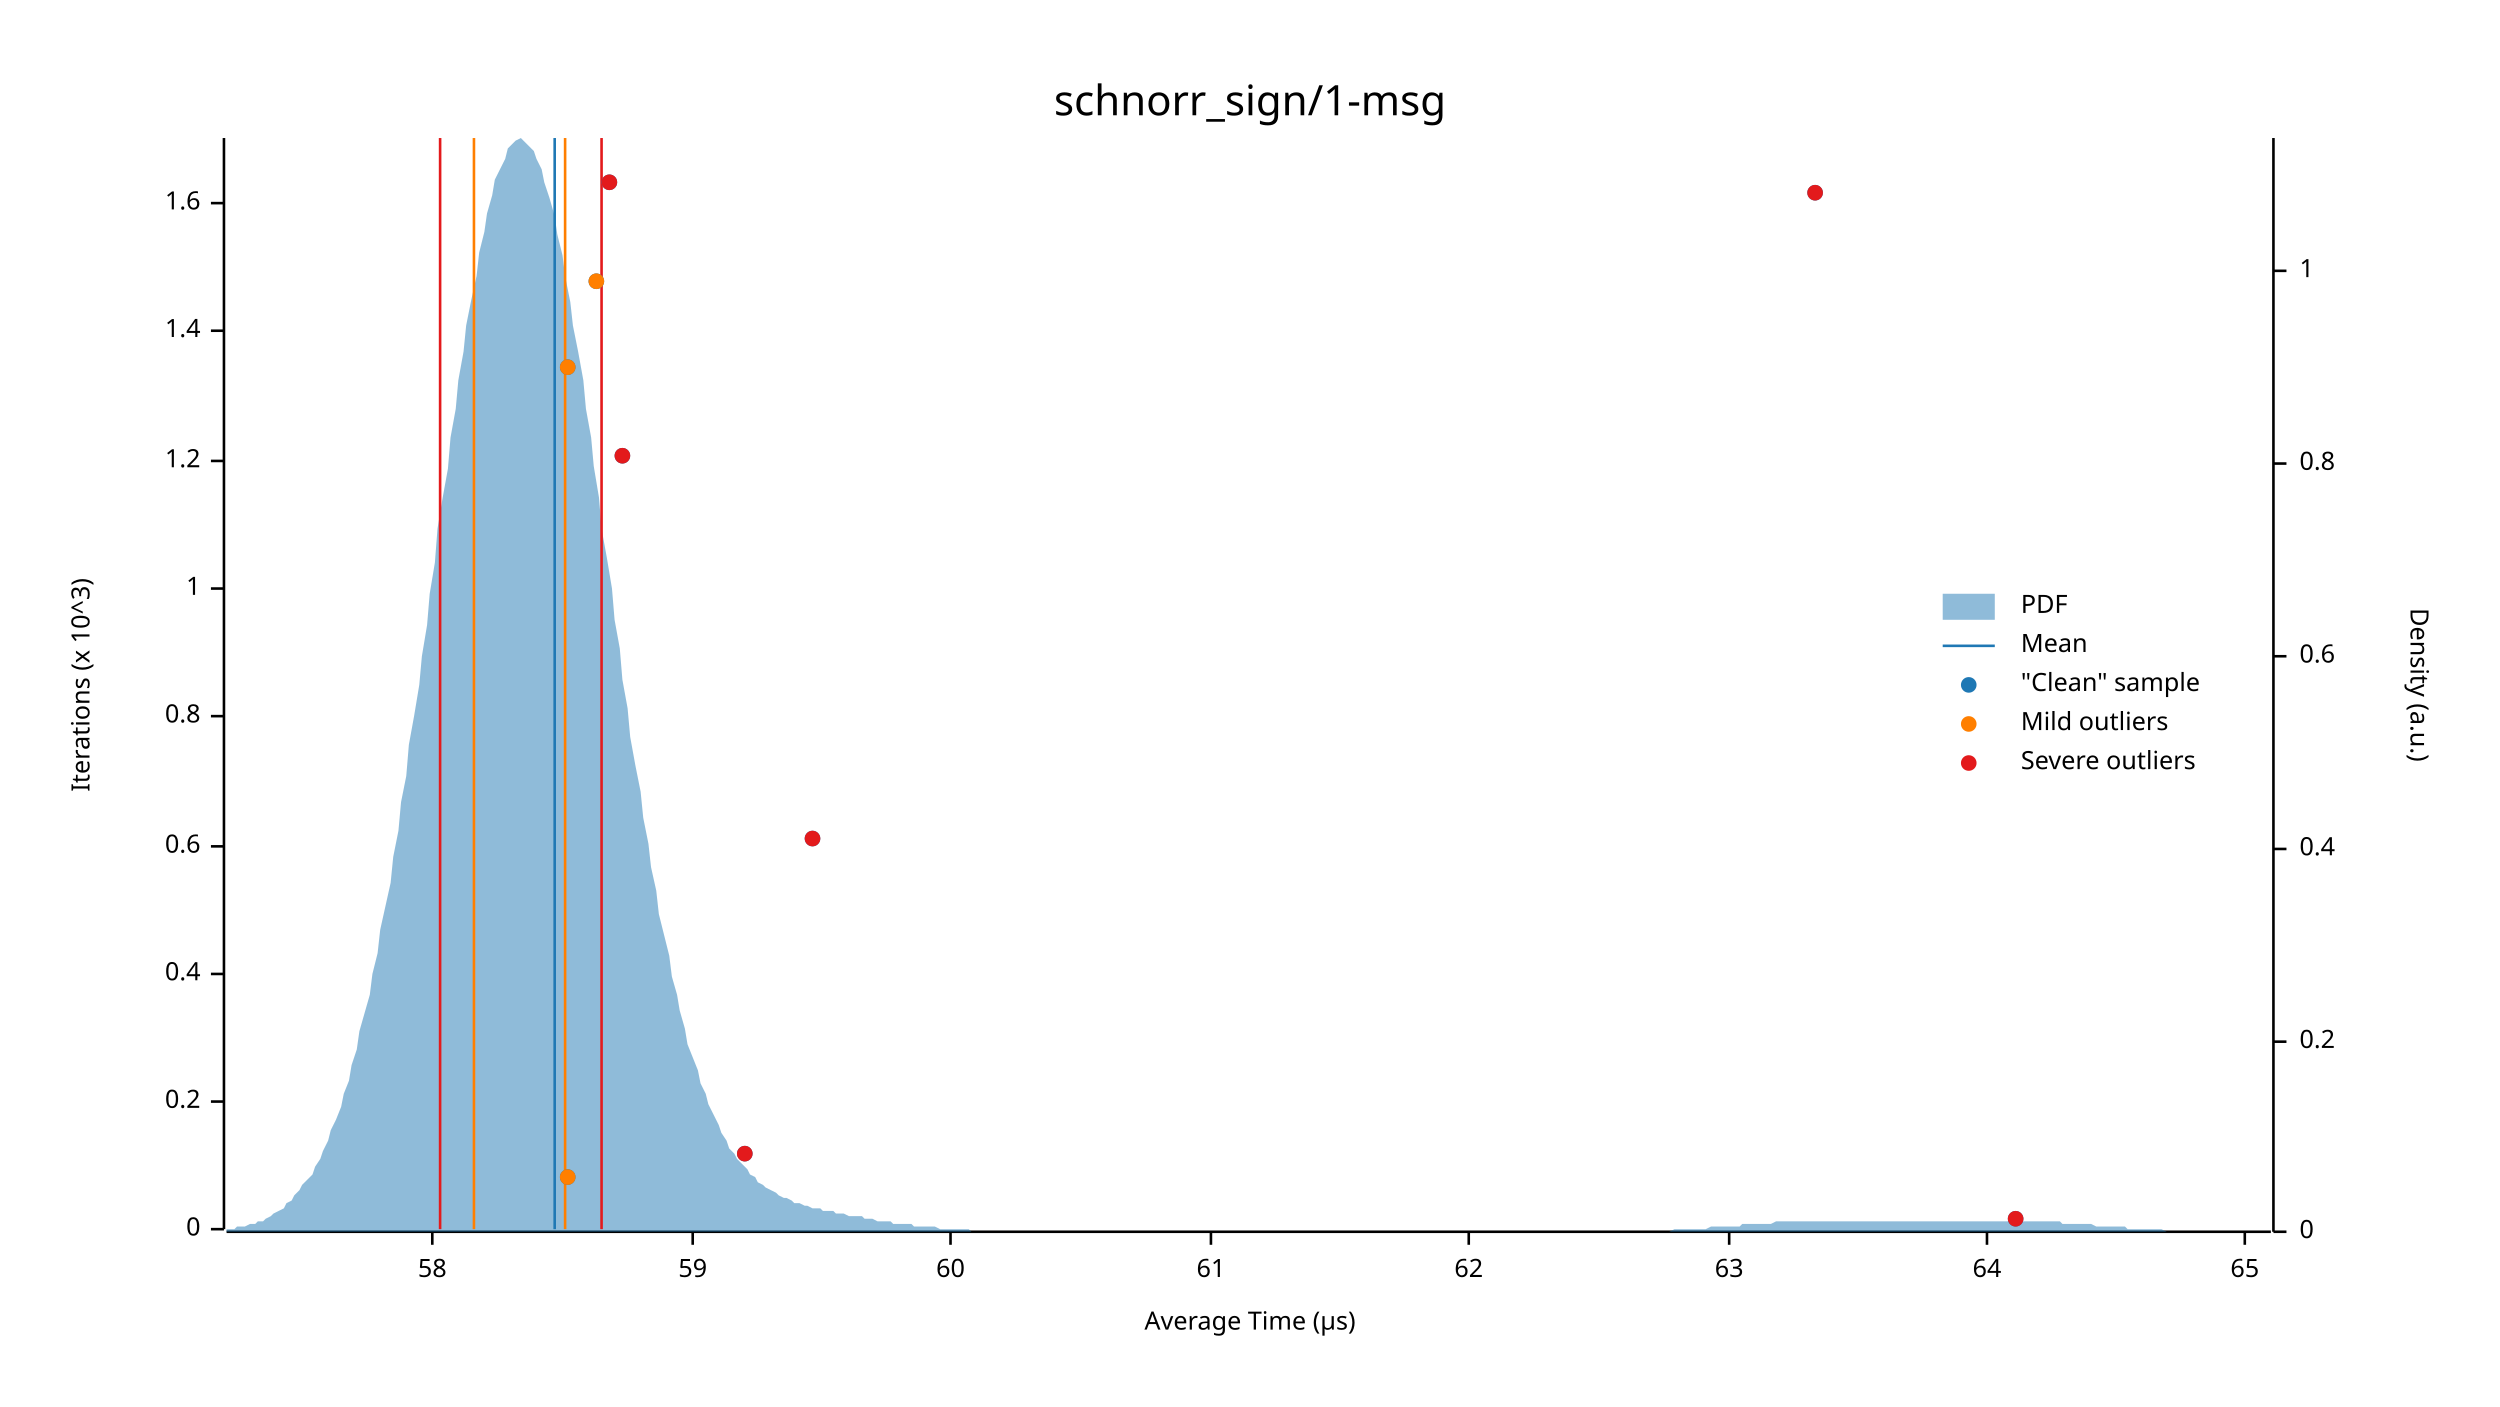
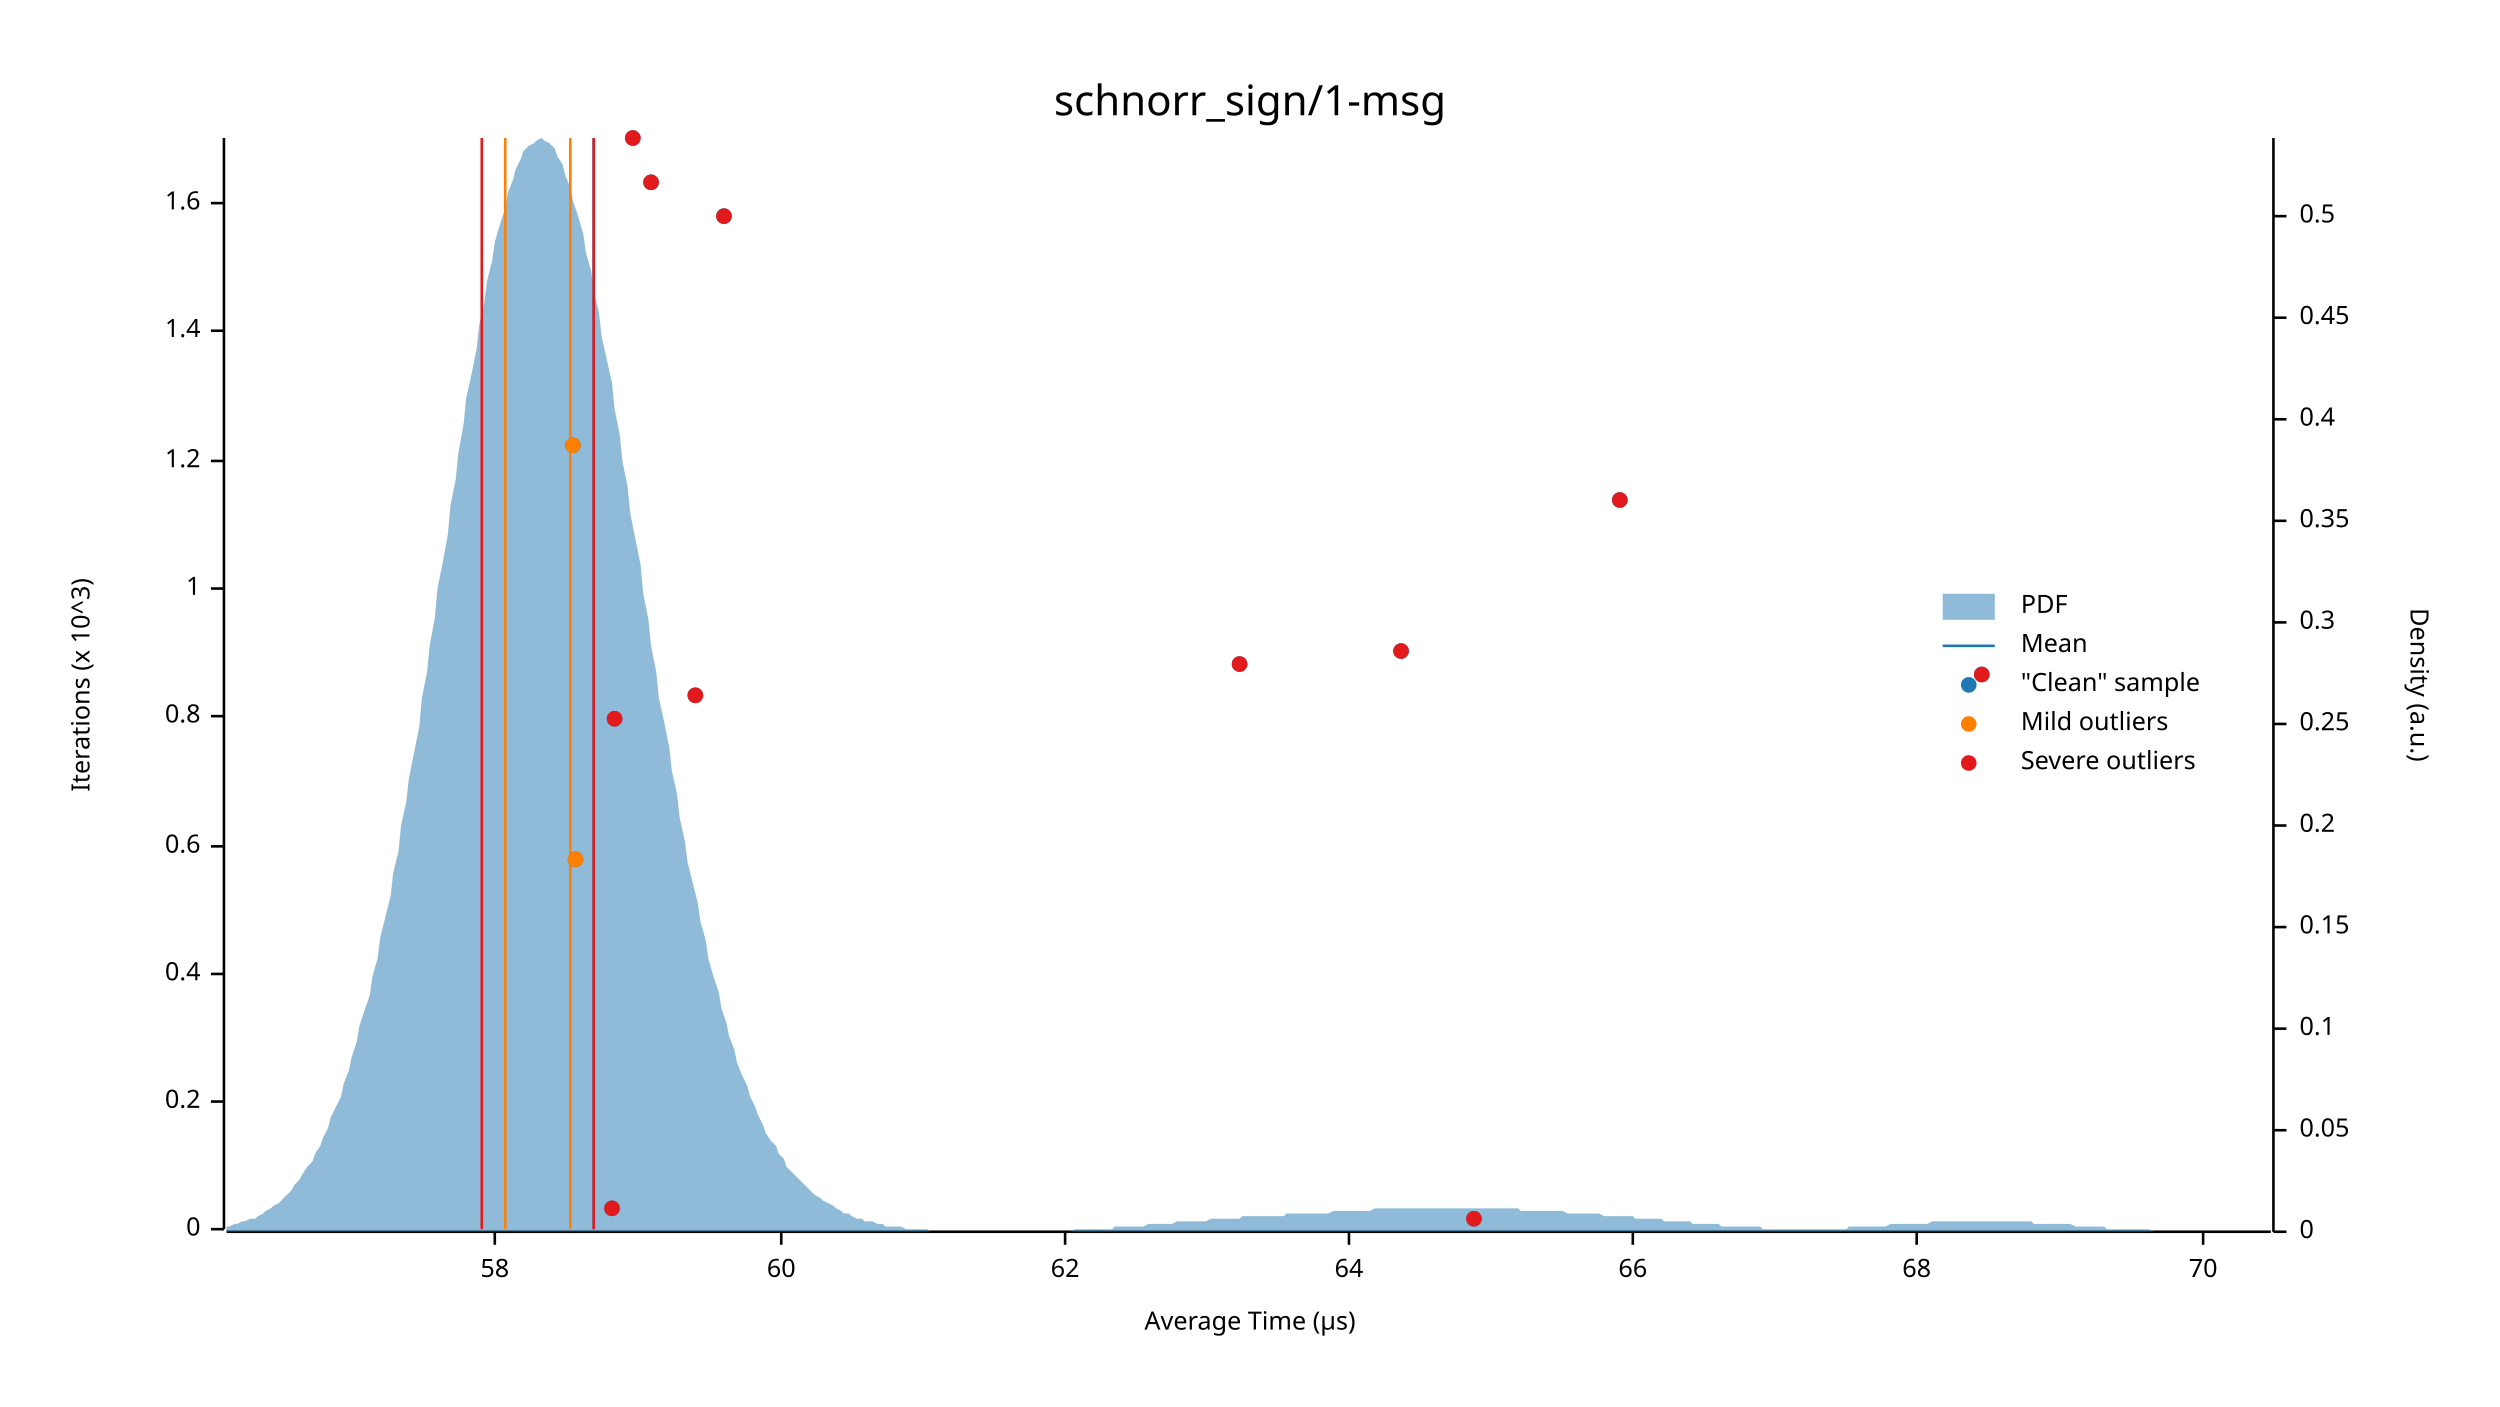
<svg xmlns="http://www.w3.org/2000/svg" width="960" height="540" viewBox="0 0 960 540">
  <text x="480" y="32" dy="0.76em" text-anchor="middle" font-family="sans-serif" font-size="16.129" opacity="1" fill="#000000">
schnorr_sign/1-msg
</text>
  <text x="27" y="263" dy="0.76em" text-anchor="middle" font-family="sans-serif" font-size="9.677" opacity="1" fill="#000000" transform="rotate(270, 27, 263)">
Iterations (x 10^3)
</text>
  <text x="480" y="513" dy="-0.5ex" text-anchor="middle" font-family="sans-serif" font-size="9.677" opacity="1" fill="#000000">
Average Time (µs)
</text>
  <polyline fill="none" opacity="1" stroke="#000000" stroke-width="1" points="86,53 86,472 " />
  <text x="77" y="472" dy="0.5ex" text-anchor="end" font-family="sans-serif" font-size="9.677" opacity="1" fill="#000000">
0
</text>
  <polyline fill="none" opacity="1" stroke="#000000" stroke-width="1" points="81,472 86,472 " />
  <text x="77" y="423" dy="0.5ex" text-anchor="end" font-family="sans-serif" font-size="9.677" opacity="1" fill="#000000">
0.2
</text>
  <polyline fill="none" opacity="1" stroke="#000000" stroke-width="1" points="81,423 86,423 " />
  <text x="77" y="374" dy="0.5ex" text-anchor="end" font-family="sans-serif" font-size="9.677" opacity="1" fill="#000000">
0.4
</text>
  <polyline fill="none" opacity="1" stroke="#000000" stroke-width="1" points="81,374 86,374 " />
  <text x="77" y="325" dy="0.5ex" text-anchor="end" font-family="sans-serif" font-size="9.677" opacity="1" fill="#000000">
0.6
</text>
  <polyline fill="none" opacity="1" stroke="#000000" stroke-width="1" points="81,325 86,325 " />
  <text x="77" y="275" dy="0.5ex" text-anchor="end" font-family="sans-serif" font-size="9.677" opacity="1" fill="#000000">
0.8
</text>
  <polyline fill="none" opacity="1" stroke="#000000" stroke-width="1" points="81,275 86,275 " />
  <text x="77" y="226" dy="0.5ex" text-anchor="end" font-family="sans-serif" font-size="9.677" opacity="1" fill="#000000">
1
</text>
  <polyline fill="none" opacity="1" stroke="#000000" stroke-width="1" points="81,226 86,226 " />
  <text x="77" y="177" dy="0.5ex" text-anchor="end" font-family="sans-serif" font-size="9.677" opacity="1" fill="#000000">
1.2
</text>
  <polyline fill="none" opacity="1" stroke="#000000" stroke-width="1" points="81,177 86,177 " />
  <text x="77" y="127" dy="0.5ex" text-anchor="end" font-family="sans-serif" font-size="9.677" opacity="1" fill="#000000">
1.4
</text>
  <polyline fill="none" opacity="1" stroke="#000000" stroke-width="1" points="81,127 86,127 " />
  <text x="77" y="78" dy="0.5ex" text-anchor="end" font-family="sans-serif" font-size="9.677" opacity="1" fill="#000000">
1.6
</text>
  <polyline fill="none" opacity="1" stroke="#000000" stroke-width="1" points="81,78 86,78 " />
  <polyline fill="none" opacity="1" stroke="#000000" stroke-width="1" points="87,473 872,473 " />
-   <text x="166" y="483" dy="0.76em" text-anchor="middle" font-family="sans-serif" font-size="9.677" opacity="1" fill="#000000">
+   <text x="190" y="483" dy="0.76em" text-anchor="middle" font-family="sans-serif" font-size="9.677" opacity="1" fill="#000000">
58
</text>
-   <polyline fill="none" opacity="1" stroke="#000000" stroke-width="1" points="166,473 166,478 " />
-   <text x="266" y="483" dy="0.76em" text-anchor="middle" font-family="sans-serif" font-size="9.677" opacity="1" fill="#000000">
- 59
- </text>
-   <polyline fill="none" opacity="1" stroke="#000000" stroke-width="1" points="266,473 266,478 " />
-   <text x="365" y="483" dy="0.76em" text-anchor="middle" font-family="sans-serif" font-size="9.677" opacity="1" fill="#000000">
+   <polyline fill="none" opacity="1" stroke="#000000" stroke-width="1" points="190,473 190,478 " />
+   <text x="300" y="483" dy="0.76em" text-anchor="middle" font-family="sans-serif" font-size="9.677" opacity="1" fill="#000000">
60
</text>
-   <polyline fill="none" opacity="1" stroke="#000000" stroke-width="1" points="365,473 365,478 " />
-   <text x="465" y="483" dy="0.76em" text-anchor="middle" font-family="sans-serif" font-size="9.677" opacity="1" fill="#000000">
- 61
- </text>
-   <polyline fill="none" opacity="1" stroke="#000000" stroke-width="1" points="465,473 465,478 " />
-   <text x="564" y="483" dy="0.76em" text-anchor="middle" font-family="sans-serif" font-size="9.677" opacity="1" fill="#000000">
+   <polyline fill="none" opacity="1" stroke="#000000" stroke-width="1" points="300,473 300,478 " />
+   <text x="409" y="483" dy="0.76em" text-anchor="middle" font-family="sans-serif" font-size="9.677" opacity="1" fill="#000000">
62
</text>
-   <polyline fill="none" opacity="1" stroke="#000000" stroke-width="1" points="564,473 564,478 " />
-   <text x="664" y="483" dy="0.76em" text-anchor="middle" font-family="sans-serif" font-size="9.677" opacity="1" fill="#000000">
- 63
- </text>
-   <polyline fill="none" opacity="1" stroke="#000000" stroke-width="1" points="664,473 664,478 " />
-   <text x="763" y="483" dy="0.76em" text-anchor="middle" font-family="sans-serif" font-size="9.677" opacity="1" fill="#000000">
+   <polyline fill="none" opacity="1" stroke="#000000" stroke-width="1" points="409,473 409,478 " />
+   <text x="518" y="483" dy="0.76em" text-anchor="middle" font-family="sans-serif" font-size="9.677" opacity="1" fill="#000000">
64
</text>
-   <polyline fill="none" opacity="1" stroke="#000000" stroke-width="1" points="763,473 763,478 " />
-   <text x="862" y="483" dy="0.76em" text-anchor="middle" font-family="sans-serif" font-size="9.677" opacity="1" fill="#000000">
- 65
+   <polyline fill="none" opacity="1" stroke="#000000" stroke-width="1" points="518,473 518,478 " />
+   <text x="627" y="483" dy="0.76em" text-anchor="middle" font-family="sans-serif" font-size="9.677" opacity="1" fill="#000000">
+ 66
</text>
-   <polyline fill="none" opacity="1" stroke="#000000" stroke-width="1" points="862,473 862,478 " />
+   <polyline fill="none" opacity="1" stroke="#000000" stroke-width="1" points="627,473 627,478 " />
+   <text x="736" y="483" dy="0.76em" text-anchor="middle" font-family="sans-serif" font-size="9.677" opacity="1" fill="#000000">
+ 68
+ </text>
+   <polyline fill="none" opacity="1" stroke="#000000" stroke-width="1" points="736,473 736,478 " />
+   <text x="846" y="483" dy="0.76em" text-anchor="middle" font-family="sans-serif" font-size="9.677" opacity="1" fill="#000000">
+ 70
+ </text>
+   <polyline fill="none" opacity="1" stroke="#000000" stroke-width="1" points="846,473 846,478 " />
  <text x="933" y="263" dy="0.76em" text-anchor="middle" font-family="sans-serif" font-size="9.677" opacity="1" fill="#000000" transform="rotate(90, 933, 263)">
Density (a.u.)
</text>
  <polyline fill="none" opacity="1" stroke="#000000" stroke-width="1" points="873,53 873,473 " />
  <text x="883" y="473" dy="0.5ex" text-anchor="start" font-family="sans-serif" font-size="9.677" opacity="1" fill="#000000">
0
</text>
  <polyline fill="none" opacity="1" stroke="#000000" stroke-width="1" points="873,473 878,473 " />
-   <text x="883" y="400" dy="0.5ex" text-anchor="start" font-family="sans-serif" font-size="9.677" opacity="1" fill="#000000">
+   <text x="883" y="434" dy="0.5ex" text-anchor="start" font-family="sans-serif" font-size="9.677" opacity="1" fill="#000000">
+ 0.05
+ </text>
+   <polyline fill="none" opacity="1" stroke="#000000" stroke-width="1" points="873,434 878,434 " />
+   <text x="883" y="395" dy="0.5ex" text-anchor="start" font-family="sans-serif" font-size="9.677" opacity="1" fill="#000000">
+ 0.1
+ </text>
+   <polyline fill="none" opacity="1" stroke="#000000" stroke-width="1" points="873,395 878,395 " />
+   <text x="883" y="356" dy="0.5ex" text-anchor="start" font-family="sans-serif" font-size="9.677" opacity="1" fill="#000000">
+ 0.15
+ </text>
+   <polyline fill="none" opacity="1" stroke="#000000" stroke-width="1" points="873,356 878,356 " />
+   <text x="883" y="317" dy="0.5ex" text-anchor="start" font-family="sans-serif" font-size="9.677" opacity="1" fill="#000000">
0.2
</text>
-   <polyline fill="none" opacity="1" stroke="#000000" stroke-width="1" points="873,400 878,400 " />
-   <text x="883" y="326" dy="0.5ex" text-anchor="start" font-family="sans-serif" font-size="9.677" opacity="1" fill="#000000">
+   <polyline fill="none" opacity="1" stroke="#000000" stroke-width="1" points="873,317 878,317 " />
+   <text x="883" y="278" dy="0.5ex" text-anchor="start" font-family="sans-serif" font-size="9.677" opacity="1" fill="#000000">
+ 0.25
+ </text>
+   <polyline fill="none" opacity="1" stroke="#000000" stroke-width="1" points="873,278 878,278 " />
+   <text x="883" y="239" dy="0.5ex" text-anchor="start" font-family="sans-serif" font-size="9.677" opacity="1" fill="#000000">
+ 0.3
+ </text>
+   <polyline fill="none" opacity="1" stroke="#000000" stroke-width="1" points="873,239 878,239 " />
+   <text x="883" y="200" dy="0.5ex" text-anchor="start" font-family="sans-serif" font-size="9.677" opacity="1" fill="#000000">
+ 0.35
+ </text>
+   <polyline fill="none" opacity="1" stroke="#000000" stroke-width="1" points="873,200 878,200 " />
+   <text x="883" y="161" dy="0.5ex" text-anchor="start" font-family="sans-serif" font-size="9.677" opacity="1" fill="#000000">
0.4
</text>
-   <polyline fill="none" opacity="1" stroke="#000000" stroke-width="1" points="873,326 878,326 " />
-   <text x="883" y="252" dy="0.5ex" text-anchor="start" font-family="sans-serif" font-size="9.677" opacity="1" fill="#000000">
- 0.6
+   <polyline fill="none" opacity="1" stroke="#000000" stroke-width="1" points="873,161 878,161 " />
+   <text x="883" y="122" dy="0.5ex" text-anchor="start" font-family="sans-serif" font-size="9.677" opacity="1" fill="#000000">
+ 0.45
</text>
-   <polyline fill="none" opacity="1" stroke="#000000" stroke-width="1" points="873,252 878,252 " />
-   <text x="883" y="178" dy="0.5ex" text-anchor="start" font-family="sans-serif" font-size="9.677" opacity="1" fill="#000000">
- 0.8
+   <polyline fill="none" opacity="1" stroke="#000000" stroke-width="1" points="873,122 878,122 " />
+   <text x="883" y="83" dy="0.5ex" text-anchor="start" font-family="sans-serif" font-size="9.677" opacity="1" fill="#000000">
+ 0.5
</text>
-   <polyline fill="none" opacity="1" stroke="#000000" stroke-width="1" points="873,178 878,178 " />
-   <text x="883" y="104" dy="0.5ex" text-anchor="start" font-family="sans-serif" font-size="9.677" opacity="1" fill="#000000">
- 1
- </text>
-   <polyline fill="none" opacity="1" stroke="#000000" stroke-width="1" points="873,104 878,104 " />
-   <polygon opacity="0.5" fill="#1F78B4" points="87,472 88,472 90,472 91,471 93,471 94,471 96,470 98,470 99,469 101,469 102,468 104,467 105,466 107,465 109,464 110,462 112,461 113,459 115,457 116,455 118,453 120,451 121,448 123,445 124,442 126,438 127,434 129,430 131,425 132,420 134,415 135,409 137,403 138,396 140,389 142,382 143,374 145,366 146,357 148,348 150,339 151,329 153,319 154,308 156,298 157,286 159,275 161,263 162,252 164,240 165,228 167,216 168,203 170,191 172,180 173,168 175,157 176,146 178,135 179,125 181,115 183,106 184,97 186,89 187,82 189,75 190,69 192,65 194,61 195,57 197,55 198,54 200,53 201,54 203,56 205,58 206,61 208,65 209,70 211,76 213,83 214,90 216,98 217,106 219,116 220,125 222,135 224,146 225,157 227,168 228,179 230,191 231,203 233,214 235,226 236,238 238,249 239,261 241,272 242,283 244,294 246,304 247,314 249,324 250,333 252,342 253,351 255,359 257,367 258,375 260,382 261,388 263,395 264,401 266,406 268,411 269,416 271,420 272,424 274,428 276,432 277,435 279,438 280,441 282,443 283,445 285,447 287,449 288,451 290,452 291,454 293,455 294,456 296,457 298,458 299,459 301,460 302,460 304,461 305,462 307,462 309,463 310,463 312,464 313,464 315,464 316,465 318,465 320,465 321,466 323,466 324,466 326,467 327,467 329,467 331,467 332,468 334,468 335,468 337,469 339,469 340,469 342,469 343,470 345,470 346,470 348,470 350,470 351,471 353,471 354,471 356,471 357,471 359,471 361,472 362,472 364,472 365,472 367,472 368,472 370,472 372,472 373,473 375,473 376,473 378,473 379,473 381,473 383,473 384,473 386,473 387,473 389,473 391,473 392,473 394,473 395,473 397,473 398,473 400,473 402,473 403,473 405,473 406,473 408,473 409,473 411,473 413,473 414,473 416,473 417,473 419,473 420,473 422,473 424,473 425,473 427,473 428,473 430,473 431,473 433,473 435,473 436,473 438,473 439,473 441,473 442,473 444,473 446,473 447,473 449,473 450,473 452,473 454,473 455,473 457,473 458,473 460,473 461,473 463,473 465,473 466,473 468,473 469,473 471,473 472,473 474,473 476,473 477,473 479,473 480,473 482,473 483,473 485,473 487,473 488,473 490,473 491,473 493,473 494,473 496,473 498,473 499,473 501,473 502,473 504,473 505,473 507,473 509,473 510,473 512,473 513,473 515,473 517,473 518,473 520,473 521,473 523,473 524,473 526,473 528,473 529,473 531,473 532,473 534,473 535,473 537,473 539,473 540,473 542,473 543,473 545,473 546,473 548,473 550,473 551,473 553,473 554,473 556,473 557,473 559,473 561,473 562,473 564,473 565,473 567,473 568,473 570,473 572,473 573,473 575,473 576,473 578,473 580,473 581,473 583,473 584,473 586,473 587,473 589,473 591,473 592,473 594,473 595,473 597,473 598,473 600,473 602,473 603,473 605,473 606,473 608,473 609,473 611,473 613,473 614,473 616,473 617,473 619,473 620,473 622,473 624,473 625,473 627,473 628,473 630,473 632,473 633,473 635,473 636,473 638,473 639,473 641,473 643,472 644,472 646,472 647,472 649,472 650,472 652,472 654,472 655,472 657,471 658,471 660,471 661,471 663,471 665,471 666,471 668,471 669,470 671,470 672,470 674,470 676,470 677,470 679,470 680,470 682,469 683,469 685,469 687,469 688,469 690,469 691,469 693,469 695,469 696,469 698,469 699,469 701,469 702,469 704,469 706,469 707,469 709,469 710,469 712,469 713,469 715,469 717,469 718,469 720,469 721,469 723,469 724,469 726,469 728,469 729,469 731,469 732,469 734,469 735,469 737,469 739,469 740,469 742,469 743,469 745,469 746,469 748,469 750,469 751,469 753,469 754,469 756,469 758,469 759,469 761,469 762,469 764,469 765,469 767,469 769,469 770,469 772,469 773,469 775,469 776,469 778,469 780,469 781,469 783,469 784,469 786,469 787,469 789,469 791,469 792,470 794,470 795,470 797,470 798,470 800,470 802,470 803,470 805,471 806,471 808,471 809,471 811,471 813,471 814,471 816,471 817,472 819,472 821,472 822,472 824,472 825,472 827,472 828,472 830,472 832,473 833,473 835,473 836,473 838,473 839,473 841,473 843,473 844,473 846,473 847,473 849,473 850,473 852,473 854,473 855,473 857,473 858,473 860,473 861,473 863,473 865,473 866,473 868,473 869,473 871,473 873,473 873,473 87,473 " />
-   <polyline fill="none" opacity="1" stroke="#1F78B4" stroke-width="1" points="213,472 213,53 " />
-   <polyline fill="none" opacity="1" stroke="#FF7F00" stroke-width="1" points="182,472 182,53 " />
-   <polyline fill="none" opacity="1" stroke="#FF7F00" stroke-width="1" points="217,472 217,53 " />
-   <polyline fill="none" opacity="1" stroke="#E31A1C" stroke-width="1" points="169,472 169,53 " />
-   <polyline fill="none" opacity="1" stroke="#E31A1C" stroke-width="1" points="231,472 231,53 " />
-   <circle cx="774" cy="468" r="3" opacity="1" fill="#1F78B4" stroke="none" stroke-width="1" />
-   <circle cx="218" cy="452" r="3" opacity="1" fill="#1F78B4" stroke="none" stroke-width="1" />
-   <circle cx="286" cy="443" r="3" opacity="1" fill="#1F78B4" stroke="none" stroke-width="1" />
-   <circle cx="312" cy="322" r="3" opacity="1" fill="#1F78B4" stroke="none" stroke-width="1" />
-   <circle cx="239" cy="175" r="3" opacity="1" fill="#1F78B4" stroke="none" stroke-width="1" />
-   <circle cx="218" cy="141" r="3" opacity="1" fill="#1F78B4" stroke="none" stroke-width="1" />
-   <circle cx="229" cy="108" r="3" opacity="1" fill="#1F78B4" stroke="none" stroke-width="1" />
-   <circle cx="697" cy="74" r="3" opacity="1" fill="#1F78B4" stroke="none" stroke-width="1" />
-   <circle cx="234" cy="70" r="3" opacity="1" fill="#1F78B4" stroke="none" stroke-width="1" />
-   <circle cx="218" cy="452" r="3" opacity="1" fill="#FF7F00" stroke="none" stroke-width="1" />
-   <circle cx="218" cy="141" r="3" opacity="1" fill="#FF7F00" stroke="none" stroke-width="1" />
-   <circle cx="229" cy="108" r="3" opacity="1" fill="#FF7F00" stroke="none" stroke-width="1" />
-   <circle cx="774" cy="468" r="3" opacity="1" fill="#E31A1C" stroke="none" stroke-width="1" />
-   <circle cx="286" cy="443" r="3" opacity="1" fill="#E31A1C" stroke="none" stroke-width="1" />
-   <circle cx="312" cy="322" r="3" opacity="1" fill="#E31A1C" stroke="none" stroke-width="1" />
-   <circle cx="239" cy="175" r="3" opacity="1" fill="#E31A1C" stroke="none" stroke-width="1" />
-   <circle cx="697" cy="74" r="3" opacity="1" fill="#E31A1C" stroke="none" stroke-width="1" />
-   <circle cx="234" cy="70" r="3" opacity="1" fill="#E31A1C" stroke="none" stroke-width="1" />
+   <polyline fill="none" opacity="1" stroke="#000000" stroke-width="1" points="873,83 878,83 " />
+   <polygon opacity="0.5" fill="#1F78B4" points="87,471 88,471 90,470 91,470 93,469 94,469 96,468 98,468 99,467 101,466 102,465 104,464 105,463 107,462 109,460 110,459 112,457 113,455 115,453 116,451 118,448 120,446 121,443 123,440 124,437 126,433 127,429 129,425 131,421 132,416 134,411 135,406 137,400 138,394 140,388 142,382 143,375 145,368 146,360 148,352 150,344 151,335 153,327 154,317 156,308 157,299 159,289 161,279 162,268 164,258 165,248 167,237 168,226 170,216 172,205 173,194 175,184 176,174 178,163 179,153 181,144 183,134 184,125 186,116 187,108 189,100 190,93 192,86 194,80 195,74 197,69 198,65 200,61 201,58 203,56 205,55 206,54 208,53 209,54 211,55 213,57 214,60 216,63 217,67 219,72 220,77 222,83 224,90 225,97 227,104 228,112 230,120 231,129 233,138 235,147 236,157 238,167 239,177 241,187 242,197 244,207 246,217 247,228 249,238 250,248 252,258 253,268 255,277 257,287 258,296 260,305 261,314 263,323 264,331 266,339 268,347 269,354 271,361 272,368 274,375 276,381 277,387 279,393 280,398 282,403 283,408 285,413 287,417 288,421 290,425 291,428 293,432 294,435 296,438 298,440 299,443 301,445 302,448 304,450 305,451 307,453 309,455 310,456 312,458 313,459 315,460 316,461 318,462 320,463 321,464 323,465 324,466 326,466 327,467 329,468 331,468 332,469 334,469 335,469 337,470 339,470 340,471 342,471 343,471 345,471 346,471 348,472 350,472 351,472 353,472 354,472 356,472 357,473 359,473 361,473 362,473 364,473 365,473 367,473 368,473 370,473 372,473 373,473 375,473 376,473 378,473 379,473 381,473 383,473 384,473 386,473 387,473 389,473 391,473 392,473 394,473 395,473 397,473 398,473 400,473 402,473 403,473 405,473 406,473 408,473 409,473 411,473 413,472 414,472 416,472 417,472 419,472 420,472 422,472 424,472 425,472 427,472 428,471 430,471 431,471 433,471 435,471 436,471 438,471 439,471 441,470 442,470 444,470 446,470 447,470 449,470 450,470 452,469 454,469 455,469 457,469 458,469 460,469 461,469 463,469 465,468 466,468 468,468 469,468 471,468 472,468 474,468 476,468 477,467 479,467 480,467 482,467 483,467 485,467 487,467 488,467 490,467 491,467 493,467 494,466 496,466 498,466 499,466 501,466 502,466 504,466 505,466 507,466 509,466 510,466 512,465 513,465 515,465 517,465 518,465 520,465 521,465 523,465 524,465 526,465 528,464 529,464 531,464 532,464 534,464 535,464 537,464 539,464 540,464 542,464 543,464 545,464 546,464 548,464 550,464 551,464 553,464 554,464 556,464 557,464 559,464 561,464 562,464 564,464 565,464 567,464 568,464 570,464 572,464 573,464 575,464 576,464 578,464 580,464 581,464 583,464 584,465 586,465 587,465 589,465 591,465 592,465 594,465 595,465 597,465 598,465 600,465 602,466 603,466 605,466 606,466 608,466 609,466 611,466 613,466 614,466 616,467 617,467 619,467 620,467 622,467 624,467 625,467 627,467 628,468 630,468 632,468 633,468 635,468 636,468 638,468 639,469 641,469 643,469 644,469 646,469 647,469 649,469 650,470 652,470 654,470 655,470 657,470 658,470 660,470 661,471 663,471 665,471 666,471 668,471 669,471 671,471 672,471 674,471 676,471 677,472 679,472 680,472 682,472 683,472 685,472 687,472 688,472 690,472 691,472 693,472 695,472 696,472 698,472 699,472 701,472 702,472 704,472 706,472 707,472 709,472 710,471 712,471 713,471 715,471 717,471 718,471 720,471 721,471 723,471 724,471 726,470 728,470 729,470 731,470 732,470 734,470 735,470 737,470 739,470 740,470 742,469 743,469 745,469 746,469 748,469 750,469 751,469 753,469 754,469 756,469 758,469 759,469 761,469 762,469 764,469 765,469 767,469 769,469 770,469 772,469 773,469 775,469 776,469 778,469 780,469 781,470 783,470 784,470 786,470 787,470 789,470 791,470 792,470 794,470 795,470 797,471 798,471 800,471 802,471 803,471 805,471 806,471 808,471 809,472 811,472 813,472 814,472 816,472 817,472 819,472 821,472 822,472 824,472 825,472 827,473 828,473 830,473 832,473 833,473 835,473 836,473 838,473 839,473 841,473 843,473 844,473 846,473 847,473 849,473 850,473 852,473 854,473 855,473 857,473 858,473 860,473 861,473 863,473 865,473 866,473 868,473 869,473 871,473 873,473 873,473 87,473 " />
+   <polyline fill="none" opacity="1" stroke="#1F78B4" stroke-width="1" points="228,472 228,53 " />
+   <polyline fill="none" opacity="1" stroke="#FF7F00" stroke-width="1" points="194,472 194,53 " />
+   <polyline fill="none" opacity="1" stroke="#FF7F00" stroke-width="1" points="219,472 219,53 " />
+   <polyline fill="none" opacity="1" stroke="#E31A1C" stroke-width="1" points="185,472 185,53 " />
+   <polyline fill="none" opacity="1" stroke="#E31A1C" stroke-width="1" points="228,472 228,53 " />
+   <circle cx="566" cy="468" r="3" opacity="1" fill="#1F78B4" stroke="none" stroke-width="1" />
+   <circle cx="235" cy="464" r="3" opacity="1" fill="#1F78B4" stroke="none" stroke-width="1" />
+   <circle cx="221" cy="330" r="3" opacity="1" fill="#1F78B4" stroke="none" stroke-width="1" />
+   <circle cx="236" cy="276" r="3" opacity="1" fill="#1F78B4" stroke="none" stroke-width="1" />
+   <circle cx="267" cy="267" r="3" opacity="1" fill="#1F78B4" stroke="none" stroke-width="1" />
+   <circle cx="761" cy="259" r="3" opacity="1" fill="#1F78B4" stroke="none" stroke-width="1" />
+   <circle cx="476" cy="255" r="3" opacity="1" fill="#1F78B4" stroke="none" stroke-width="1" />
+   <circle cx="538" cy="250" r="3" opacity="1" fill="#1F78B4" stroke="none" stroke-width="1" />
+   <circle cx="622" cy="192" r="3" opacity="1" fill="#1F78B4" stroke="none" stroke-width="1" />
+   <circle cx="220" cy="171" r="3" opacity="1" fill="#1F78B4" stroke="none" stroke-width="1" />
+   <circle cx="278" cy="83" r="3" opacity="1" fill="#1F78B4" stroke="none" stroke-width="1" />
+   <circle cx="250" cy="70" r="3" opacity="1" fill="#1F78B4" stroke="none" stroke-width="1" />
+   <circle cx="243" cy="53" r="3" opacity="1" fill="#1F78B4" stroke="none" stroke-width="1" />
+   <circle cx="221" cy="330" r="3" opacity="1" fill="#FF7F00" stroke="none" stroke-width="1" />
+   <circle cx="220" cy="171" r="3" opacity="1" fill="#FF7F00" stroke="none" stroke-width="1" />
+   <circle cx="566" cy="468" r="3" opacity="1" fill="#E31A1C" stroke="none" stroke-width="1" />
+   <circle cx="235" cy="464" r="3" opacity="1" fill="#E31A1C" stroke="none" stroke-width="1" />
+   <circle cx="236" cy="276" r="3" opacity="1" fill="#E31A1C" stroke="none" stroke-width="1" />
+   <circle cx="267" cy="267" r="3" opacity="1" fill="#E31A1C" stroke="none" stroke-width="1" />
+   <circle cx="761" cy="259" r="3" opacity="1" fill="#E31A1C" stroke="none" stroke-width="1" />
+   <circle cx="476" cy="255" r="3" opacity="1" fill="#E31A1C" stroke="none" stroke-width="1" />
+   <circle cx="538" cy="250" r="3" opacity="1" fill="#E31A1C" stroke="none" stroke-width="1" />
+   <circle cx="622" cy="192" r="3" opacity="1" fill="#E31A1C" stroke="none" stroke-width="1" />
+   <circle cx="278" cy="83" r="3" opacity="1" fill="#E31A1C" stroke="none" stroke-width="1" />
+   <circle cx="250" cy="70" r="3" opacity="1" fill="#E31A1C" stroke="none" stroke-width="1" />
+   <circle cx="243" cy="53" r="3" opacity="1" fill="#E31A1C" stroke="none" stroke-width="1" />
  <text x="776" y="228" dy="0.76em" text-anchor="start" font-family="sans-serif" font-size="9.677" opacity="1" fill="#000000">
PDF
</text>
  <text x="776" y="243" dy="0.76em" text-anchor="start" font-family="sans-serif" font-size="9.677" opacity="1" fill="#000000">
Mean
</text>
  <text x="776" y="258" dy="0.76em" text-anchor="start" font-family="sans-serif" font-size="9.677" opacity="1" fill="#000000">
"Clean" sample
</text>
  <text x="776" y="273" dy="0.76em" text-anchor="start" font-family="sans-serif" font-size="9.677" opacity="1" fill="#000000">
Mild outliers
</text>
  <text x="776" y="288" dy="0.76em" text-anchor="start" font-family="sans-serif" font-size="9.677" opacity="1" fill="#000000">
Severe outliers
</text>
  <rect x="746" y="228" width="20" height="10" opacity="0.5" fill="#1F78B4" stroke="none" />
  <polyline fill="none" opacity="1" stroke="#1F78B4" stroke-width="1" points="746,248 766,248 " />
  <circle cx="756" cy="263" r="3" opacity="1" fill="#1F78B4" stroke="none" stroke-width="1" />
  <circle cx="756" cy="278" r="3" opacity="1" fill="#FF7F00" stroke="none" stroke-width="1" />
  <circle cx="756" cy="293" r="3" opacity="1" fill="#E31A1C" stroke="none" stroke-width="1" />
</svg>
